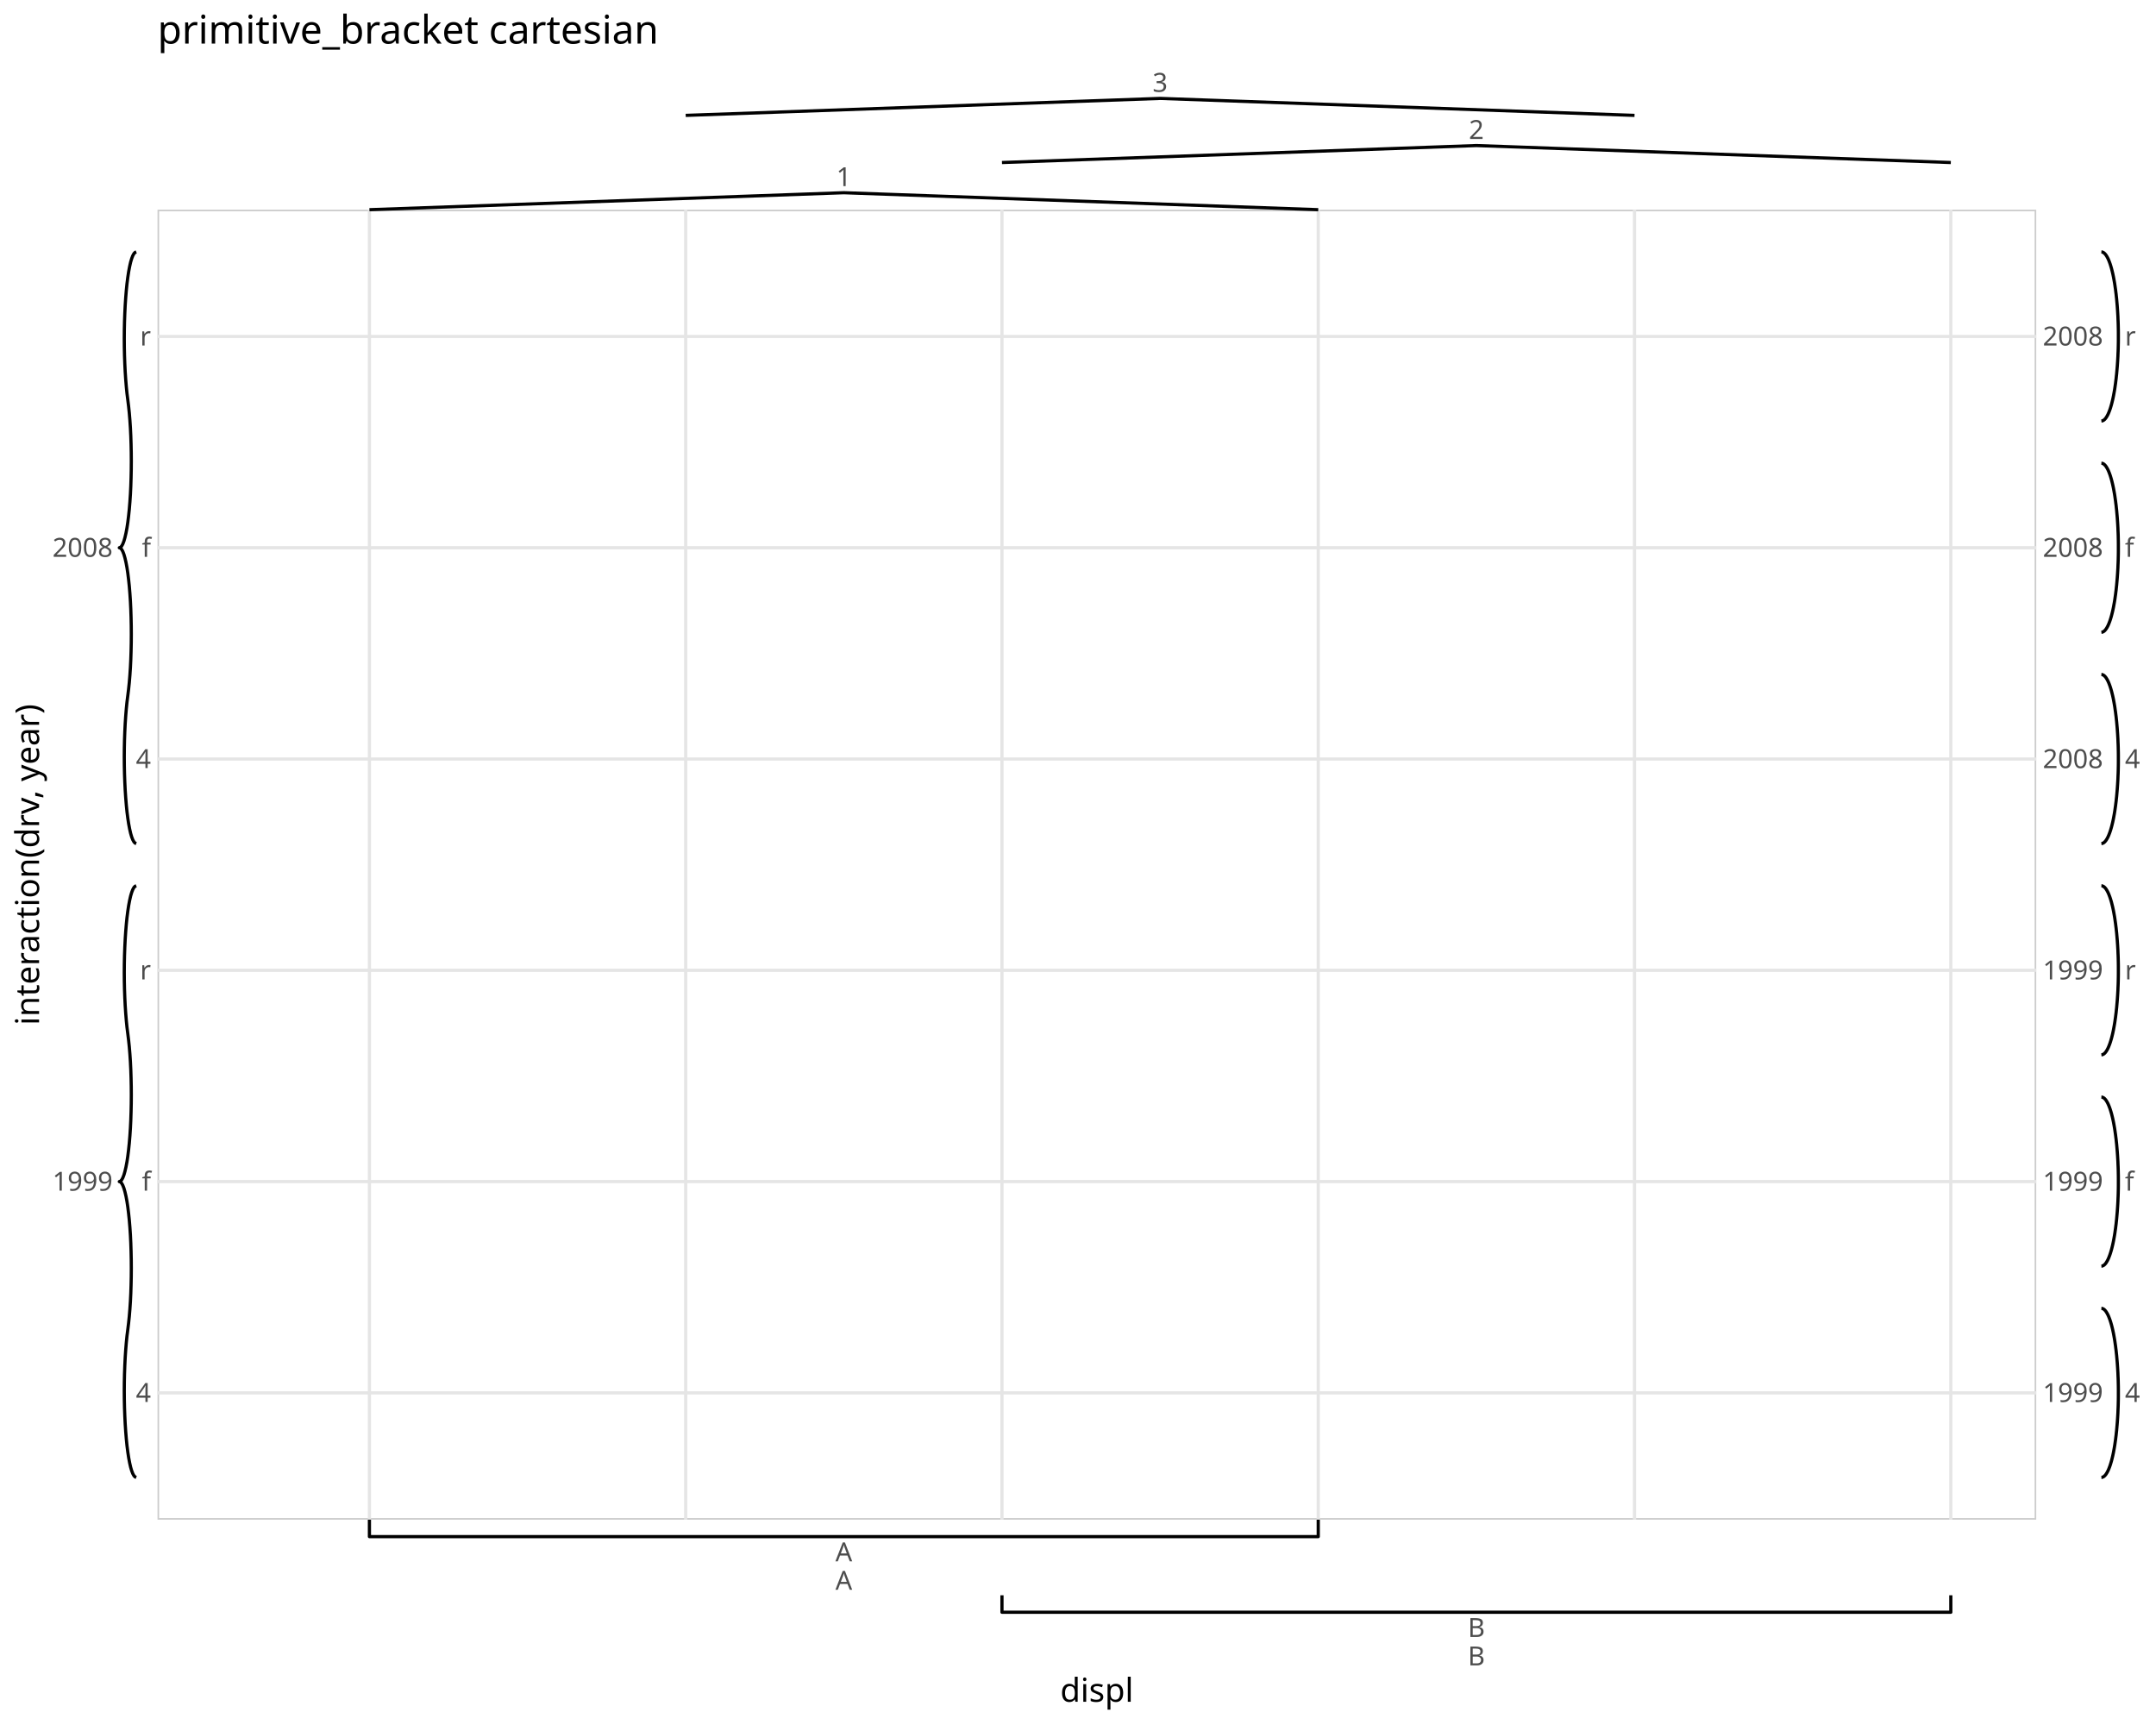
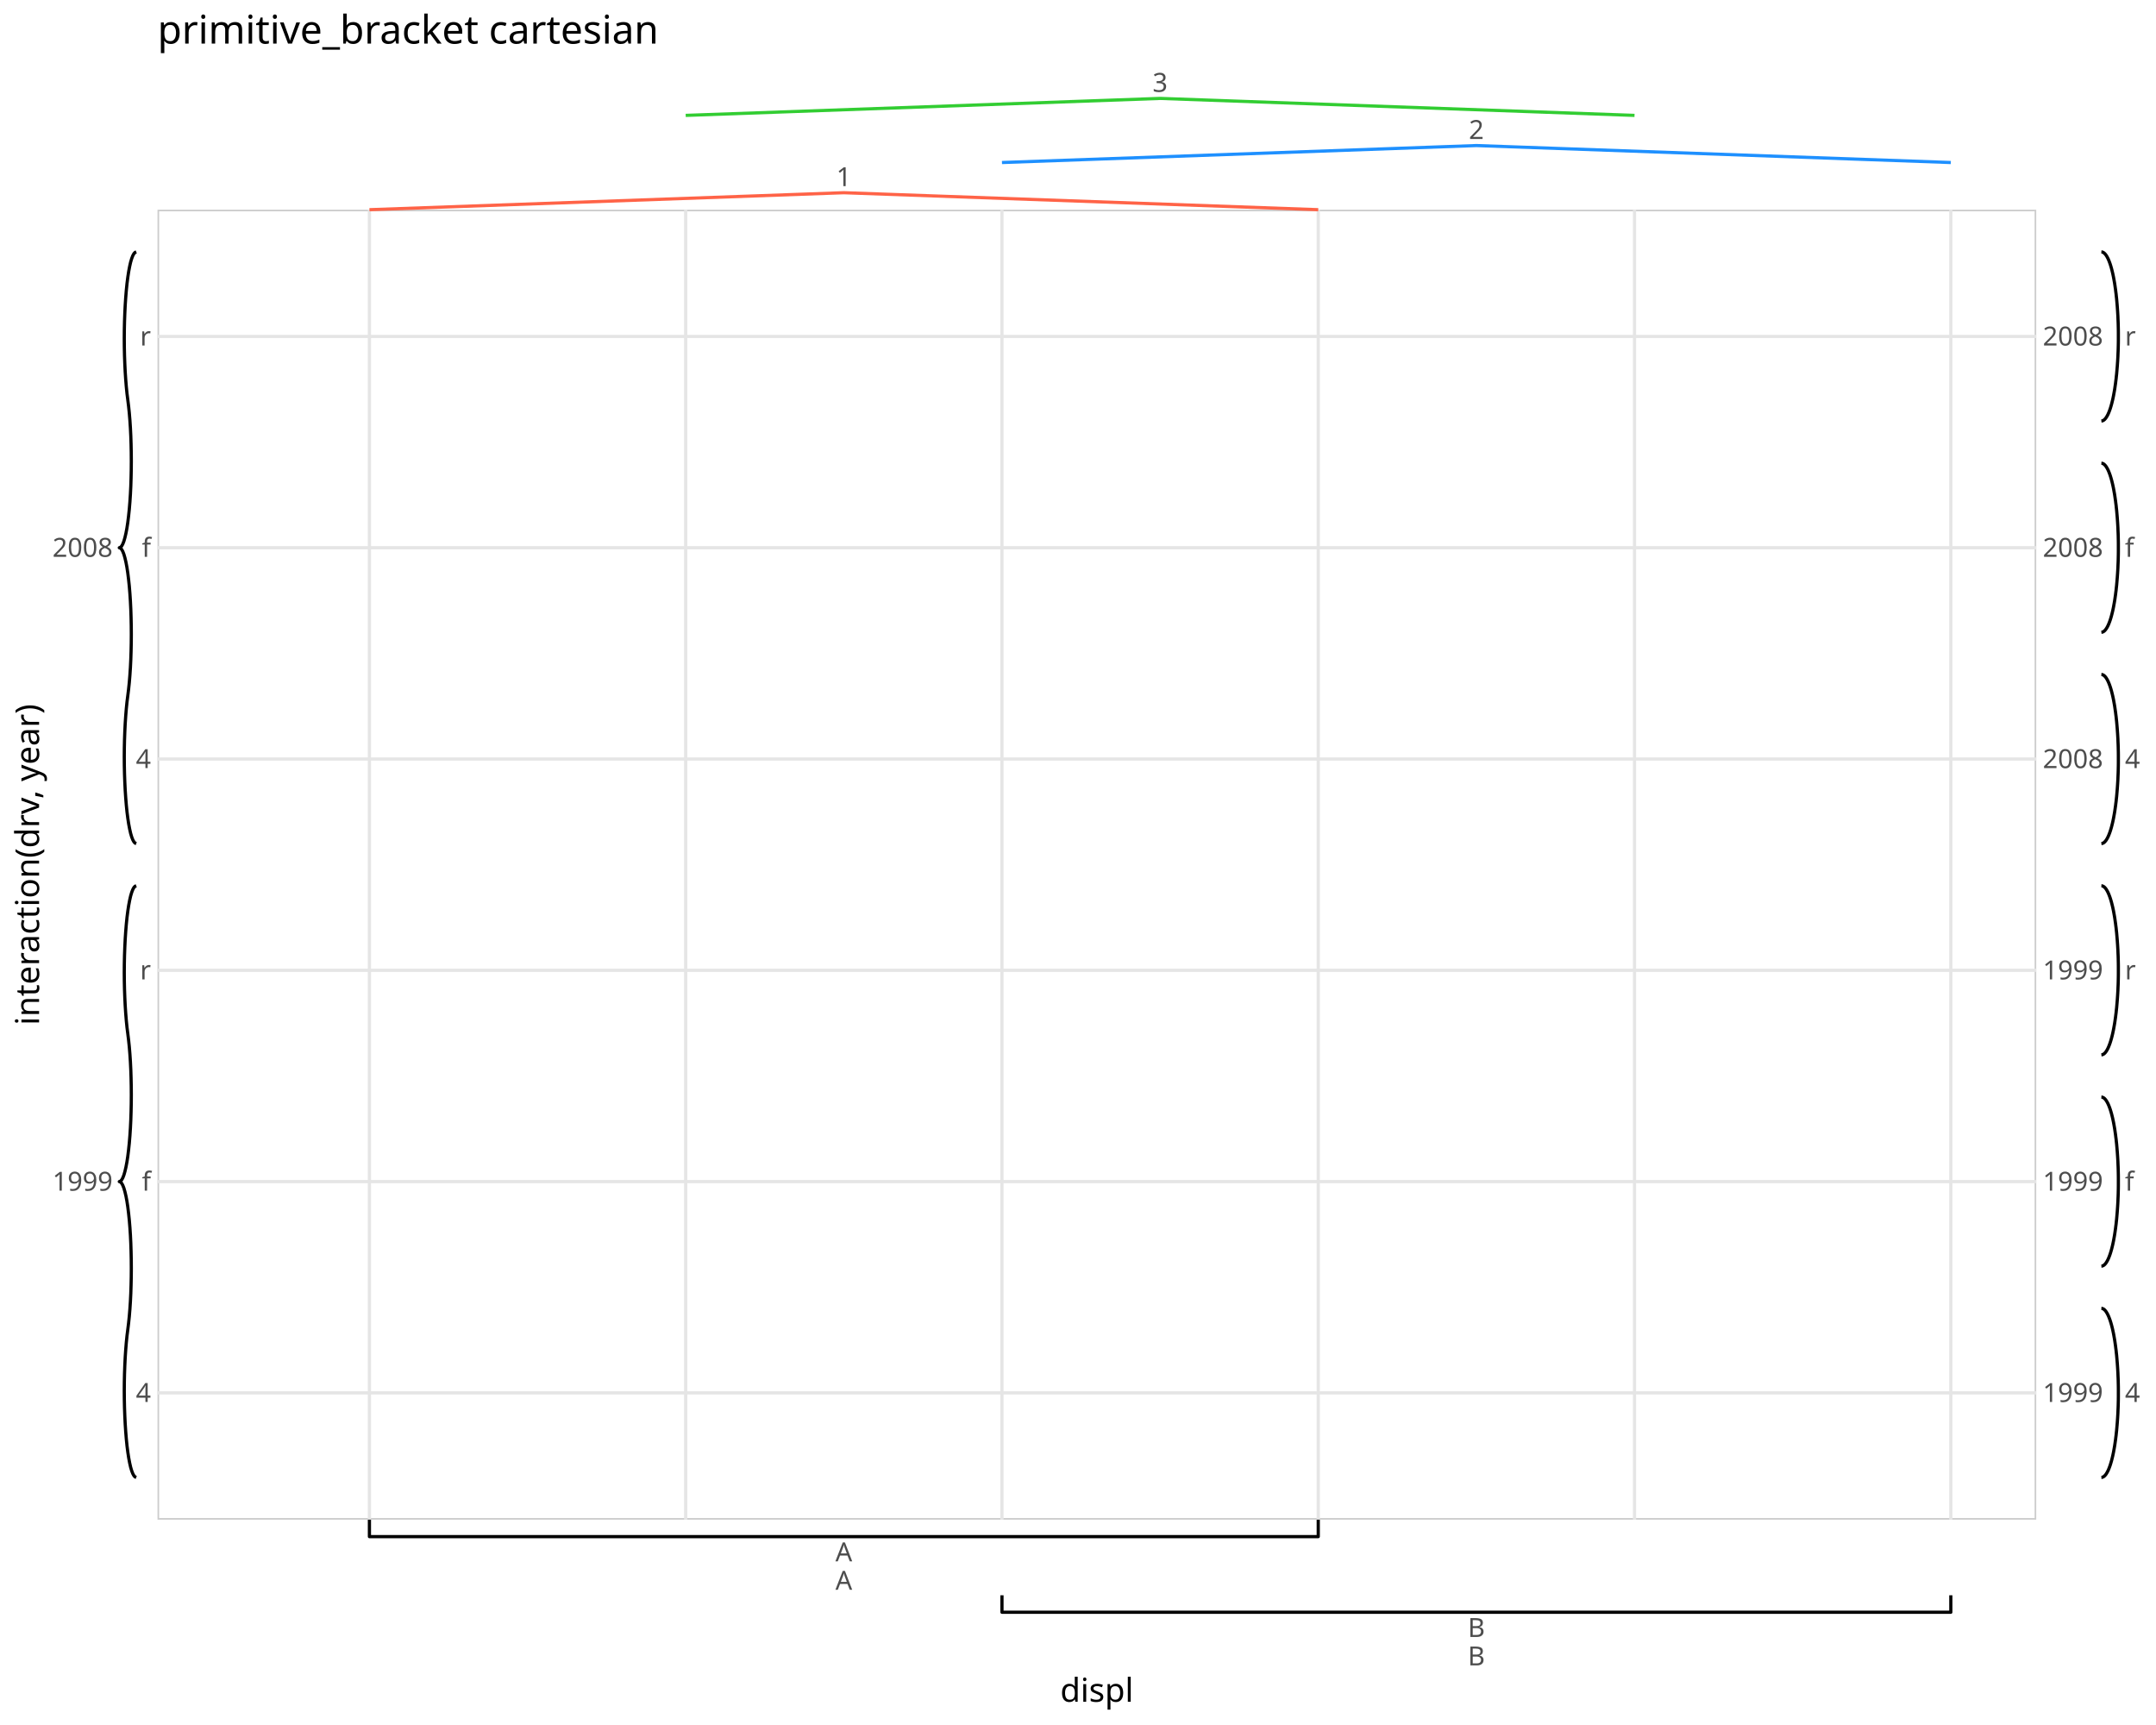
<svg xmlns="http://www.w3.org/2000/svg" class="svglite" data-engine-version="2.0" width="720.00pt" height="576.00pt" viewBox="0 0 720.00 576.00">
  <defs>
    <style type="text/css">
    .svglite line, .svglite polyline, .svglite polygon, .svglite path, .svglite rect, .svglite circle {
      fill: none;
      stroke: #000000;
      stroke-linecap: round;
      stroke-linejoin: round;
      stroke-miterlimit: 10.00;
    }
  </style>
  </defs>
  <rect width="100%" height="100%" style="stroke: none; fill: #FFFFFF;" />
  <defs>
    <clipPath id="cpMC4wMHw3MjAuMDB8MC4wMHw1NzYuMDA=">
      <rect x="0.00" y="0.00" width="720.00" height="576.00" />
    </clipPath>
  </defs>
  <g clip-path="url(#cpMC4wMHw3MjAuMDB8MC4wMHw1NzYuMDA=)">
    <rect x="0.00" y="0.00" width="720.00" height="576.00" style="stroke-width: 1.07; stroke: #FFFFFF; fill: #FFFFFF;" />
  </g>
  <defs>
    <clipPath id="cpNTIuNjB8Njc5Ljk5fDcwLjAyfDUwNy40Mw==">
      <rect x="52.60" y="70.02" width="627.40" height="437.41" />
    </clipPath>
  </defs>
  <g clip-path="url(#cpNTIuNjB8Njc5Ljk5fDcwLjAyfDUwNy40Mw==)">
    <rect x="52.60" y="70.02" width="627.40" height="437.41" style="stroke-width: 1.07; stroke: #CCCCCC;" />
    <polyline points="52.60,465.10 679.99,465.10 " style="stroke-width: 1.07; stroke: #E5E5E5; stroke-linecap: butt;" />
    <polyline points="52.60,394.55 679.99,394.55 " style="stroke-width: 1.07; stroke: #E5E5E5; stroke-linecap: butt;" />
    <polyline points="52.60,324.00 679.99,324.00 " style="stroke-width: 1.07; stroke: #E5E5E5; stroke-linecap: butt;" />
    <polyline points="52.60,253.45 679.99,253.45 " style="stroke-width: 1.07; stroke: #E5E5E5; stroke-linecap: butt;" />
    <polyline points="52.60,182.90 679.99,182.90 " style="stroke-width: 1.07; stroke: #E5E5E5; stroke-linecap: butt;" />
    <polyline points="52.60,112.35 679.99,112.35 " style="stroke-width: 1.07; stroke: #E5E5E5; stroke-linecap: butt;" />
    <polyline points="123.37,507.43 123.37,70.02 " style="stroke-width: 1.07; stroke: #E5E5E5; stroke-linecap: butt;" />
    <polyline points="228.99,507.43 228.99,70.02 " style="stroke-width: 1.07; stroke: #E5E5E5; stroke-linecap: butt;" />
    <polyline points="334.61,507.43 334.61,70.02 " style="stroke-width: 1.07; stroke: #E5E5E5; stroke-linecap: butt;" />
    <polyline points="440.23,507.43 440.23,70.02 " style="stroke-width: 1.07; stroke: #E5E5E5; stroke-linecap: butt;" />
    <polyline points="545.85,507.43 545.85,70.02 " style="stroke-width: 1.07; stroke: #E5E5E5; stroke-linecap: butt;" />
    <polyline points="651.48,507.43 651.48,70.02 " style="stroke-width: 1.07; stroke: #E5E5E5; stroke-linecap: butt;" />
  </g>
  <g clip-path="url(#cpMC4wMHw3MjAuMDB8MC4wMHw1NzYuMDA=)">
    <text x="387.42" y="30.67" text-anchor="middle" style="font-size: 8.80px; fill: #4D4D4D; font-family: sans;" textLength="4.89px" lengthAdjust="spacingAndGlyphs">3</text>
-     <polyline points="228.99,38.53 387.42,32.86 545.85,38.53 " style="stroke-width: 1.07; stroke-linecap: butt;" />
+     <polyline points="228.99,38.53 387.42,32.86 545.85,38.53 " style="stroke-width: 1.07; stroke: #32CD32; stroke-linecap: butt;" />
    <text x="493.04" y="46.41" text-anchor="middle" style="font-size: 8.80px; fill: #4D4D4D; font-family: sans;" textLength="4.89px" lengthAdjust="spacingAndGlyphs">2</text>
-     <polyline points="334.61,54.27 493.04,48.60 651.48,54.27 " style="stroke-width: 1.07; stroke-linecap: butt;" />
+     <polyline points="334.61,54.27 493.04,48.60 651.48,54.27 " style="stroke-width: 1.07; stroke: #1E90FF; stroke-linecap: butt;" />
    <text x="281.80" y="62.15" text-anchor="middle" style="font-size: 8.80px; fill: #4D4D4D; font-family: sans;" textLength="4.89px" lengthAdjust="spacingAndGlyphs">1</text>
-     <polyline points="123.37,70.02 281.80,64.35 440.23,70.02 " style="stroke-width: 1.07; stroke-linecap: butt;" />
+     <polyline points="123.37,70.02 281.80,64.35 440.23,70.02 " style="stroke-width: 1.07; stroke: #FF6347; stroke-linecap: butt;" />
    <text x="37.65" y="397.58" text-anchor="end" style="font-size: 8.80px; fill: #4D4D4D; font-family: sans;" textLength="19.58px" lengthAdjust="spacingAndGlyphs">1999</text>
    <text x="37.65" y="185.93" text-anchor="end" style="font-size: 8.80px; fill: #4D4D4D; font-family: sans;" textLength="19.58px" lengthAdjust="spacingAndGlyphs">2008</text>
    <polyline points="45.51,295.78 45.12,295.92 44.73,296.33 44.35,297.02 43.98,297.98 43.62,299.19 43.29,300.65 42.97,302.35 42.68,304.25 42.41,306.36 42.18,308.64 41.98,311.07 41.81,313.64 41.68,316.31 41.58,319.06 41.52,321.87 41.50,324.71 41.52,327.54 41.58,330.35 41.68,333.11 41.81,335.78 41.98,338.34 42.18,340.78 42.41,343.06 42.68,345.16 42.68,345.16 42.94,347.27 43.18,349.55 43.38,351.98 43.55,354.55 43.68,357.22 43.77,359.98 43.83,362.78 43.85,365.62 43.83,368.46 43.77,371.26 43.68,374.02 43.55,376.69 43.38,379.26 43.18,381.69 42.94,383.97 42.68,386.08 42.39,387.98 42.07,389.67 41.73,391.13 41.38,392.35 41.01,393.30 40.63,393.99 40.24,394.41 39.84,394.55 39.84,394.55 40.24,394.69 40.63,395.11 41.01,395.80 41.38,396.75 41.73,397.97 42.07,399.42 42.39,401.12 42.68,403.02 42.94,405.13 43.18,407.41 43.38,409.84 43.55,412.41 43.68,415.08 43.77,417.84 43.83,420.64 43.85,423.48 43.83,426.31 43.77,429.12 43.68,431.88 43.55,434.55 43.38,437.12 43.18,439.55 42.94,441.83 42.68,443.94 42.68,443.94 42.41,446.04 42.18,448.32 41.98,450.75 41.81,453.32 41.68,455.99 41.58,458.75 41.52,461.56 41.50,464.39 41.52,467.23 41.58,470.04 41.68,472.79 41.81,475.46 41.98,478.03 42.18,480.46 42.41,482.74 42.68,484.85 42.97,486.75 43.29,488.45 43.62,489.90 43.98,491.12 44.35,492.07 44.73,492.76 45.12,493.18 45.51,493.32 " style="stroke-width: 1.07; stroke-linecap: butt;" />
    <polyline points="45.51,84.13 45.12,84.27 44.73,84.68 44.35,85.37 43.98,86.33 43.62,87.54 43.29,89.00 42.97,90.69 42.68,92.60 42.41,94.70 42.18,96.98 41.98,99.42 41.81,101.98 41.68,104.66 41.58,107.41 41.52,110.22 41.50,113.06 41.52,115.89 41.58,118.70 41.68,121.45 41.81,124.13 41.98,126.69 42.18,129.13 42.41,131.41 42.68,133.51 42.68,133.51 42.94,135.62 43.18,137.90 43.38,140.33 43.55,142.90 43.68,145.57 43.77,148.32 43.83,151.13 43.85,153.97 43.83,156.80 43.77,159.61 43.68,162.37 43.55,165.04 43.38,167.60 43.18,170.04 42.94,172.32 42.68,174.42 42.39,176.33 42.07,178.02 41.73,179.48 41.38,180.69 41.01,181.65 40.63,182.34 40.24,182.76 39.84,182.90 39.84,182.90 40.24,183.04 40.63,183.45 41.01,184.14 41.38,185.10 41.73,186.31 42.07,187.77 42.39,189.46 42.68,191.37 42.94,193.47 43.18,195.75 43.38,198.19 43.55,200.76 43.68,203.43 43.77,206.18 43.83,208.99 43.85,211.83 43.83,214.66 43.77,217.47 43.68,220.22 43.55,222.90 43.38,225.46 43.18,227.90 42.94,230.18 42.68,232.28 42.68,232.28 42.41,234.39 42.18,236.67 41.98,239.10 41.81,241.67 41.68,244.34 41.58,247.09 41.52,249.90 41.50,252.74 41.52,255.57 41.58,258.38 41.68,261.14 41.81,263.81 41.98,266.38 42.18,268.81 42.41,271.09 42.68,273.19 42.97,275.10 43.29,276.79 43.62,278.25 43.98,279.47 44.35,280.42 44.73,281.11 45.12,281.53 45.51,281.67 " style="stroke-width: 1.07; stroke-linecap: butt;" />
    <text x="50.41" y="468.13" text-anchor="end" style="font-size: 8.80px; fill: #4D4D4D; font-family: sans;" textLength="4.89px" lengthAdjust="spacingAndGlyphs">4</text>
    <text x="50.41" y="397.58" text-anchor="end" style="font-size: 8.80px; fill: #4D4D4D; font-family: sans;" textLength="2.44px" lengthAdjust="spacingAndGlyphs">f</text>
    <text x="50.41" y="327.03" text-anchor="end" style="font-size: 8.80px; fill: #4D4D4D; font-family: sans;" textLength="2.93px" lengthAdjust="spacingAndGlyphs">r</text>
    <text x="50.41" y="256.48" text-anchor="end" style="font-size: 8.80px; fill: #4D4D4D; font-family: sans;" textLength="4.89px" lengthAdjust="spacingAndGlyphs">4</text>
    <text x="50.41" y="185.93" text-anchor="end" style="font-size: 8.80px; fill: #4D4D4D; font-family: sans;" textLength="2.44px" lengthAdjust="spacingAndGlyphs">f</text>
    <text x="50.41" y="115.37" text-anchor="end" style="font-size: 8.80px; fill: #4D4D4D; font-family: sans;" textLength="2.93px" lengthAdjust="spacingAndGlyphs">r</text>
    <text x="682.19" y="468.13" style="font-size: 8.80px; fill: #4D4D4D; font-family: sans;" textLength="19.58px" lengthAdjust="spacingAndGlyphs">1999</text>
    <text x="682.19" y="397.58" style="font-size: 8.80px; fill: #4D4D4D; font-family: sans;" textLength="19.58px" lengthAdjust="spacingAndGlyphs">1999</text>
    <text x="682.19" y="327.03" style="font-size: 8.80px; fill: #4D4D4D; font-family: sans;" textLength="19.58px" lengthAdjust="spacingAndGlyphs">1999</text>
    <text x="682.19" y="256.48" style="font-size: 8.80px; fill: #4D4D4D; font-family: sans;" textLength="19.58px" lengthAdjust="spacingAndGlyphs">2008</text>
    <text x="682.19" y="185.93" style="font-size: 8.80px; fill: #4D4D4D; font-family: sans;" textLength="19.58px" lengthAdjust="spacingAndGlyphs">2008</text>
    <text x="682.19" y="115.37" style="font-size: 8.80px; fill: #4D4D4D; font-family: sans;" textLength="19.58px" lengthAdjust="spacingAndGlyphs">2008</text>
    <polyline points="701.76,436.88 701.94,436.89 702.12,436.94 702.30,437.01 702.48,437.11 702.66,437.23 702.84,437.39 703.01,437.57 703.19,437.78 703.36,438.02 703.53,438.29 703.70,438.58 703.87,438.90 704.04,439.25 704.20,439.62 704.36,440.02 704.52,440.44 704.68,440.89 704.83,441.36 704.98,441.86 705.13,442.38 705.27,442.92 705.41,443.48 705.55,444.07 705.68,444.68 705.81,445.30 705.93,445.95 706.05,446.62 706.17,447.31 706.28,448.01 706.38,448.73 706.49,449.47 706.58,450.22 706.68,450.99 706.76,451.77 706.85,452.57 706.92,453.38 706.99,454.20 707.06,455.03 707.12,455.87 707.18,456.72 707.23,457.58 707.28,458.45 707.31,459.32 707.35,460.20 707.38,461.08 707.40,461.97 707.42,462.86 707.43,463.76 707.43,464.65 707.43,465.55 707.43,466.44 707.42,467.34 707.40,468.23 707.38,469.12 707.35,470.00 707.31,470.88 707.28,471.75 707.23,472.62 707.18,473.48 707.12,474.33 707.06,475.17 706.99,476.00 706.92,476.82 706.85,477.63 706.76,478.43 706.68,479.21 706.58,479.98 706.49,480.73 706.38,481.47 706.28,482.19 706.17,482.89 706.05,483.58 705.93,484.25 705.81,484.90 705.68,485.52 705.55,486.13 705.41,486.72 705.27,487.28 705.13,487.83 704.98,488.34 704.83,488.84 704.68,489.31 704.52,489.76 704.36,490.18 704.20,490.58 704.04,490.95 703.87,491.30 703.70,491.62 703.53,491.91 703.36,492.18 703.19,492.42 703.01,492.63 702.84,492.81 702.66,492.97 702.48,493.09 702.30,493.19 702.12,493.26 701.94,493.31 701.76,493.32 " style="stroke-width: 1.07; stroke-linecap: butt;" />
    <polyline points="701.76,366.33 701.94,366.34 702.12,366.39 702.30,366.46 702.48,366.56 702.66,366.68 702.84,366.84 703.01,367.02 703.19,367.23 703.36,367.47 703.53,367.74 703.70,368.03 703.87,368.35 704.04,368.70 704.20,369.07 704.36,369.47 704.52,369.89 704.68,370.34 704.83,370.81 704.98,371.31 705.13,371.82 705.27,372.37 705.41,372.93 705.55,373.52 705.68,374.13 705.81,374.75 705.93,375.40 706.05,376.07 706.17,376.76 706.28,377.46 706.38,378.18 706.49,378.92 706.58,379.67 706.68,380.44 706.76,381.22 706.85,382.02 706.92,382.83 706.99,383.65 707.06,384.48 707.12,385.32 707.18,386.17 707.23,387.03 707.28,387.90 707.31,388.77 707.35,389.65 707.38,390.53 707.40,391.42 707.42,392.31 707.43,393.21 707.43,394.10 707.43,395.00 707.43,395.89 707.42,396.79 707.40,397.68 707.38,398.57 707.35,399.45 707.31,400.33 707.28,401.20 707.23,402.07 707.18,402.93 707.12,403.78 707.06,404.62 706.99,405.45 706.92,406.27 706.85,407.08 706.76,407.88 706.68,408.66 706.58,409.43 706.49,410.18 706.38,410.92 706.28,411.64 706.17,412.34 706.05,413.03 705.93,413.70 705.81,414.35 705.68,414.97 705.55,415.58 705.41,416.17 705.27,416.73 705.13,417.27 704.98,417.79 704.83,418.29 704.68,418.76 704.52,419.21 704.36,419.63 704.20,420.03 704.04,420.40 703.87,420.75 703.70,421.07 703.53,421.36 703.36,421.63 703.19,421.87 703.01,422.08 702.84,422.26 702.66,422.42 702.48,422.54 702.30,422.64 702.12,422.71 701.94,422.76 701.76,422.77 " style="stroke-width: 1.07; stroke-linecap: butt;" />
    <polyline points="701.76,295.78 701.94,295.79 702.12,295.84 702.30,295.91 702.48,296.01 702.66,296.13 702.84,296.29 703.01,296.47 703.19,296.68 703.36,296.92 703.53,297.19 703.70,297.48 703.87,297.80 704.04,298.15 704.20,298.52 704.36,298.92 704.52,299.34 704.68,299.79 704.83,300.26 704.98,300.75 705.13,301.27 705.27,301.82 705.41,302.38 705.55,302.97 705.68,303.57 705.81,304.20 705.93,304.85 706.05,305.52 706.17,306.20 706.28,306.91 706.38,307.63 706.49,308.37 706.58,309.12 706.68,309.89 706.76,310.67 706.85,311.47 706.92,312.28 706.99,313.10 707.06,313.93 707.12,314.77 707.18,315.62 707.23,316.48 707.28,317.35 707.31,318.22 707.35,319.10 707.38,319.98 707.40,320.87 707.42,321.76 707.43,322.66 707.43,323.55 707.43,324.45 707.43,325.34 707.42,326.24 707.40,327.13 707.38,328.01 707.35,328.90 707.31,329.78 707.28,330.65 707.23,331.52 707.18,332.38 707.12,333.23 707.06,334.07 706.99,334.90 706.92,335.72 706.85,336.53 706.76,337.33 706.68,338.11 706.58,338.88 706.49,339.63 706.38,340.37 706.28,341.09 706.17,341.79 706.05,342.48 705.93,343.15 705.81,343.79 705.68,344.42 705.55,345.03 705.41,345.62 705.27,346.18 705.13,346.72 704.98,347.24 704.83,347.74 704.68,348.21 704.52,348.66 704.36,349.08 704.20,349.48 704.04,349.85 703.87,350.20 703.70,350.52 703.53,350.81 703.36,351.08 703.19,351.31 703.01,351.53 702.84,351.71 702.66,351.86 702.48,351.99 702.30,352.09 702.12,352.16 701.94,352.20 701.76,352.22 " style="stroke-width: 1.07; stroke-linecap: butt;" />
    <polyline points="701.76,225.23 701.94,225.24 702.12,225.28 702.30,225.36 702.48,225.45 702.66,225.58 702.84,225.74 703.01,225.92 703.19,226.13 703.36,226.37 703.53,226.64 703.70,226.93 703.87,227.25 704.04,227.60 704.20,227.97 704.36,228.36 704.52,228.79 704.68,229.24 704.83,229.71 704.98,230.20 705.13,230.72 705.27,231.27 705.41,231.83 705.55,232.42 705.68,233.02 705.81,233.65 705.93,234.30 706.05,234.97 706.17,235.65 706.28,236.36 706.38,237.08 706.49,237.82 706.58,238.57 706.68,239.34 706.76,240.12 706.85,240.92 706.92,241.72 706.99,242.55 707.06,243.38 707.12,244.22 707.18,245.07 707.23,245.93 707.28,246.79 707.31,247.67 707.35,248.55 707.38,249.43 707.40,250.32 707.42,251.21 707.43,252.11 707.43,253.00 707.43,253.90 707.43,254.79 707.42,255.68 707.40,256.58 707.38,257.46 707.35,258.35 707.31,259.23 707.28,260.10 707.23,260.97 707.18,261.83 707.12,262.68 707.06,263.52 706.99,264.35 706.92,265.17 706.85,265.98 706.76,266.78 706.68,267.56 706.58,268.33 706.49,269.08 706.38,269.82 706.28,270.54 706.17,271.24 706.05,271.93 705.93,272.60 705.81,273.24 705.68,273.87 705.55,274.48 705.41,275.07 705.27,275.63 705.13,276.17 704.98,276.69 704.83,277.19 704.68,277.66 704.52,278.11 704.36,278.53 704.20,278.93 704.04,279.30 703.87,279.65 703.70,279.97 703.53,280.26 703.36,280.53 703.19,280.76 703.01,280.97 702.84,281.16 702.66,281.31 702.48,281.44 702.30,281.54 702.12,281.61 701.94,281.65 701.76,281.67 " style="stroke-width: 1.07; stroke-linecap: butt;" />
    <polyline points="701.76,154.68 701.94,154.69 702.12,154.73 702.30,154.80 702.48,154.90 702.66,155.03 702.84,155.19 703.01,155.37 703.19,155.58 703.36,155.82 703.53,156.09 703.70,156.38 703.87,156.70 704.04,157.04 704.20,157.42 704.36,157.81 704.52,158.24 704.68,158.68 704.83,159.16 704.98,159.65 705.13,160.17 705.27,160.71 705.41,161.28 705.55,161.87 705.68,162.47 705.81,163.10 705.93,163.75 706.05,164.42 706.17,165.10 706.28,165.81 706.38,166.53 706.49,167.27 706.58,168.02 706.68,168.79 706.76,169.57 706.85,170.37 706.92,171.17 706.99,171.99 707.06,172.83 707.12,173.67 707.18,174.52 707.23,175.38 707.28,176.24 707.31,177.12 707.35,178.00 707.38,178.88 707.40,179.77 707.42,180.66 707.43,181.55 707.43,182.45 707.43,183.34 707.43,184.24 707.42,185.13 707.40,186.02 707.38,186.91 707.35,187.80 707.31,188.68 707.28,189.55 707.23,190.42 707.18,191.28 707.12,192.13 707.06,192.97 706.99,193.80 706.92,194.62 706.85,195.43 706.76,196.22 706.68,197.01 706.58,197.78 706.49,198.53 706.38,199.27 706.28,199.99 706.17,200.69 706.05,201.38 705.93,202.04 705.81,202.69 705.68,203.32 705.55,203.93 705.41,204.52 705.27,205.08 705.13,205.62 704.98,206.14 704.83,206.64 704.68,207.11 704.52,207.56 704.36,207.98 704.20,208.38 704.04,208.75 703.87,209.10 703.70,209.42 703.53,209.71 703.36,209.97 703.19,210.21 703.01,210.42 702.84,210.61 702.66,210.76 702.48,210.89 702.30,210.99 702.12,211.06 701.94,211.10 701.76,211.12 " style="stroke-width: 1.07; stroke-linecap: butt;" />
    <polyline points="701.76,84.13 701.94,84.14 702.12,84.18 702.30,84.25 702.48,84.35 702.66,84.48 702.84,84.64 703.01,84.82 703.19,85.03 703.36,85.27 703.53,85.53 703.70,85.83 703.87,86.15 704.04,86.49 704.20,86.87 704.36,87.26 704.52,87.69 704.68,88.13 704.83,88.61 704.98,89.10 705.13,89.62 705.27,90.16 705.41,90.73 705.55,91.31 705.68,91.92 705.81,92.55 705.93,93.20 706.05,93.87 706.17,94.55 706.28,95.26 706.38,95.98 706.49,96.71 706.58,97.47 706.68,98.24 706.76,99.02 706.85,99.81 706.92,100.62 706.99,101.44 707.06,102.27 707.12,103.12 707.18,103.97 707.23,104.83 707.28,105.69 707.31,106.57 707.35,107.45 707.38,108.33 707.40,109.22 707.42,110.11 707.43,111.00 707.43,111.90 707.43,112.79 707.43,113.69 707.42,114.58 707.40,115.47 707.38,116.36 707.35,117.25 707.31,118.13 707.28,119.00 707.23,119.87 707.18,120.73 707.12,121.58 707.06,122.42 706.99,123.25 706.92,124.07 706.85,124.88 706.76,125.67 706.68,126.46 706.58,127.22 706.49,127.98 706.38,128.72 706.28,129.44 706.17,130.14 706.05,130.83 705.93,131.49 705.81,132.14 705.68,132.77 705.55,133.38 705.41,133.96 705.27,134.53 705.13,135.07 704.98,135.59 704.83,136.09 704.68,136.56 704.52,137.01 704.36,137.43 704.20,137.83 704.04,138.20 703.87,138.55 703.70,138.86 703.53,139.16 703.36,139.42 703.19,139.66 703.01,139.87 702.84,140.06 702.66,140.21 702.48,140.34 702.30,140.44 702.12,140.51 701.94,140.55 701.76,140.57 " style="stroke-width: 1.07; stroke-linecap: butt;" />
    <text x="709.63" y="468.13" style="font-size: 8.80px; fill: #4D4D4D; font-family: sans;" textLength="4.89px" lengthAdjust="spacingAndGlyphs">4</text>
    <text x="709.63" y="397.58" style="font-size: 8.80px; fill: #4D4D4D; font-family: sans;" textLength="2.44px" lengthAdjust="spacingAndGlyphs">f</text>
    <text x="709.63" y="327.03" style="font-size: 8.80px; fill: #4D4D4D; font-family: sans;" textLength="2.93px" lengthAdjust="spacingAndGlyphs">r</text>
    <text x="709.63" y="256.48" style="font-size: 8.80px; fill: #4D4D4D; font-family: sans;" textLength="4.89px" lengthAdjust="spacingAndGlyphs">4</text>
    <text x="709.63" y="185.93" style="font-size: 8.80px; fill: #4D4D4D; font-family: sans;" textLength="2.44px" lengthAdjust="spacingAndGlyphs">f</text>
    <text x="709.63" y="115.37" style="font-size: 8.80px; fill: #4D4D4D; font-family: sans;" textLength="2.93px" lengthAdjust="spacingAndGlyphs">r</text>
    <polyline points="440.23,507.43 440.23,513.10 123.37,513.10 123.37,507.43 " style="stroke-width: 1.07; stroke-linecap: butt;" />
    <text x="281.80" y="521.35" text-anchor="middle" style="font-size: 8.80px; fill: #4D4D4D; font-family: sans;" textLength="5.87px" lengthAdjust="spacingAndGlyphs">A</text>
    <text x="281.80" y="530.85" text-anchor="middle" style="font-size: 8.80px; fill: #4D4D4D; font-family: sans;" textLength="5.87px" lengthAdjust="spacingAndGlyphs">A</text>
    <polyline points="651.48,532.68 651.48,538.35 334.61,538.35 334.61,532.68 " style="stroke-width: 1.07; stroke-linecap: butt;" />
    <text x="493.04" y="546.60" text-anchor="middle" style="font-size: 8.80px; fill: #4D4D4D; font-family: sans;" textLength="5.87px" lengthAdjust="spacingAndGlyphs">B</text>
    <text x="493.04" y="556.10" text-anchor="middle" style="font-size: 8.80px; fill: #4D4D4D; font-family: sans;" textLength="5.87px" lengthAdjust="spacingAndGlyphs">B</text>
    <text x="366.30" y="568.24" text-anchor="middle" style="font-size: 11.00px; font-family: sans;" textLength="22.62px" lengthAdjust="spacingAndGlyphs">displ</text>
    <text transform="translate(13.05,288.72) rotate(-90)" text-anchor="middle" style="font-size: 11.00px; font-family: sans;" textLength="100.88px" lengthAdjust="spacingAndGlyphs">interaction(drv, year)</text>
    <text x="52.60" y="14.56" style="font-size: 13.20px; font-family: sans;" textLength="157.02px" lengthAdjust="spacingAndGlyphs">primitive_bracket cartesian</text>
  </g>
</svg>
